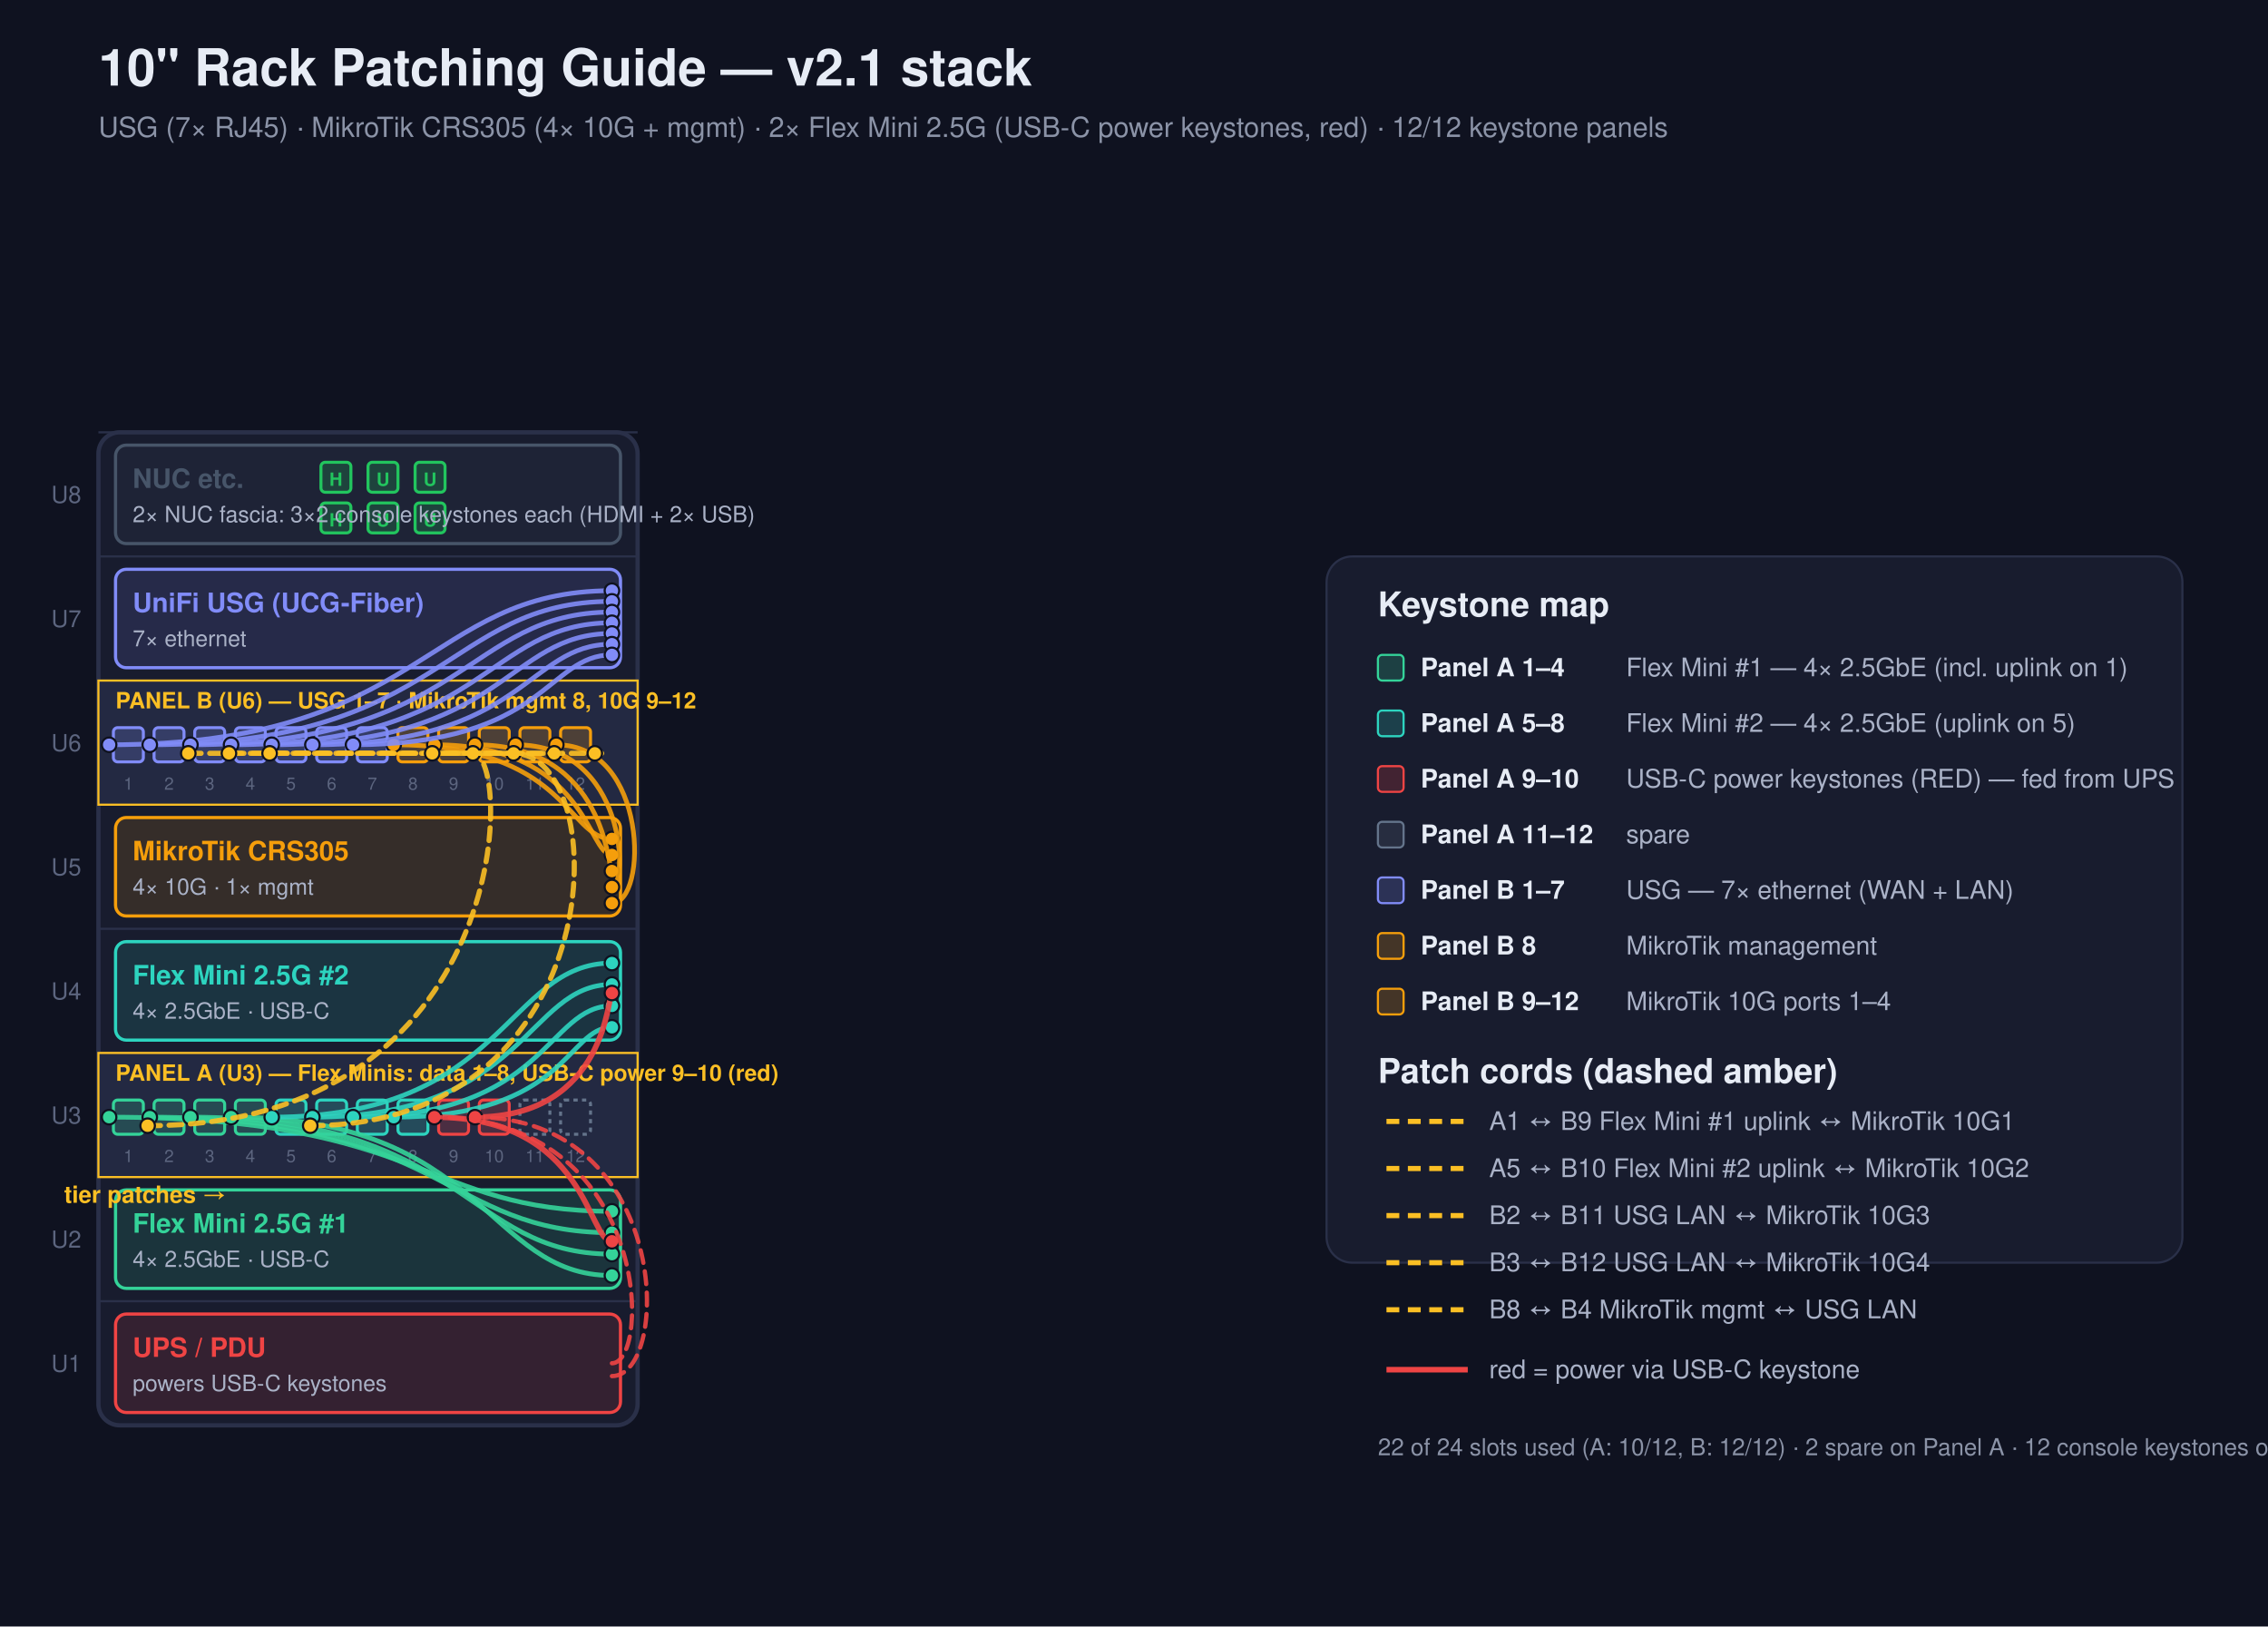
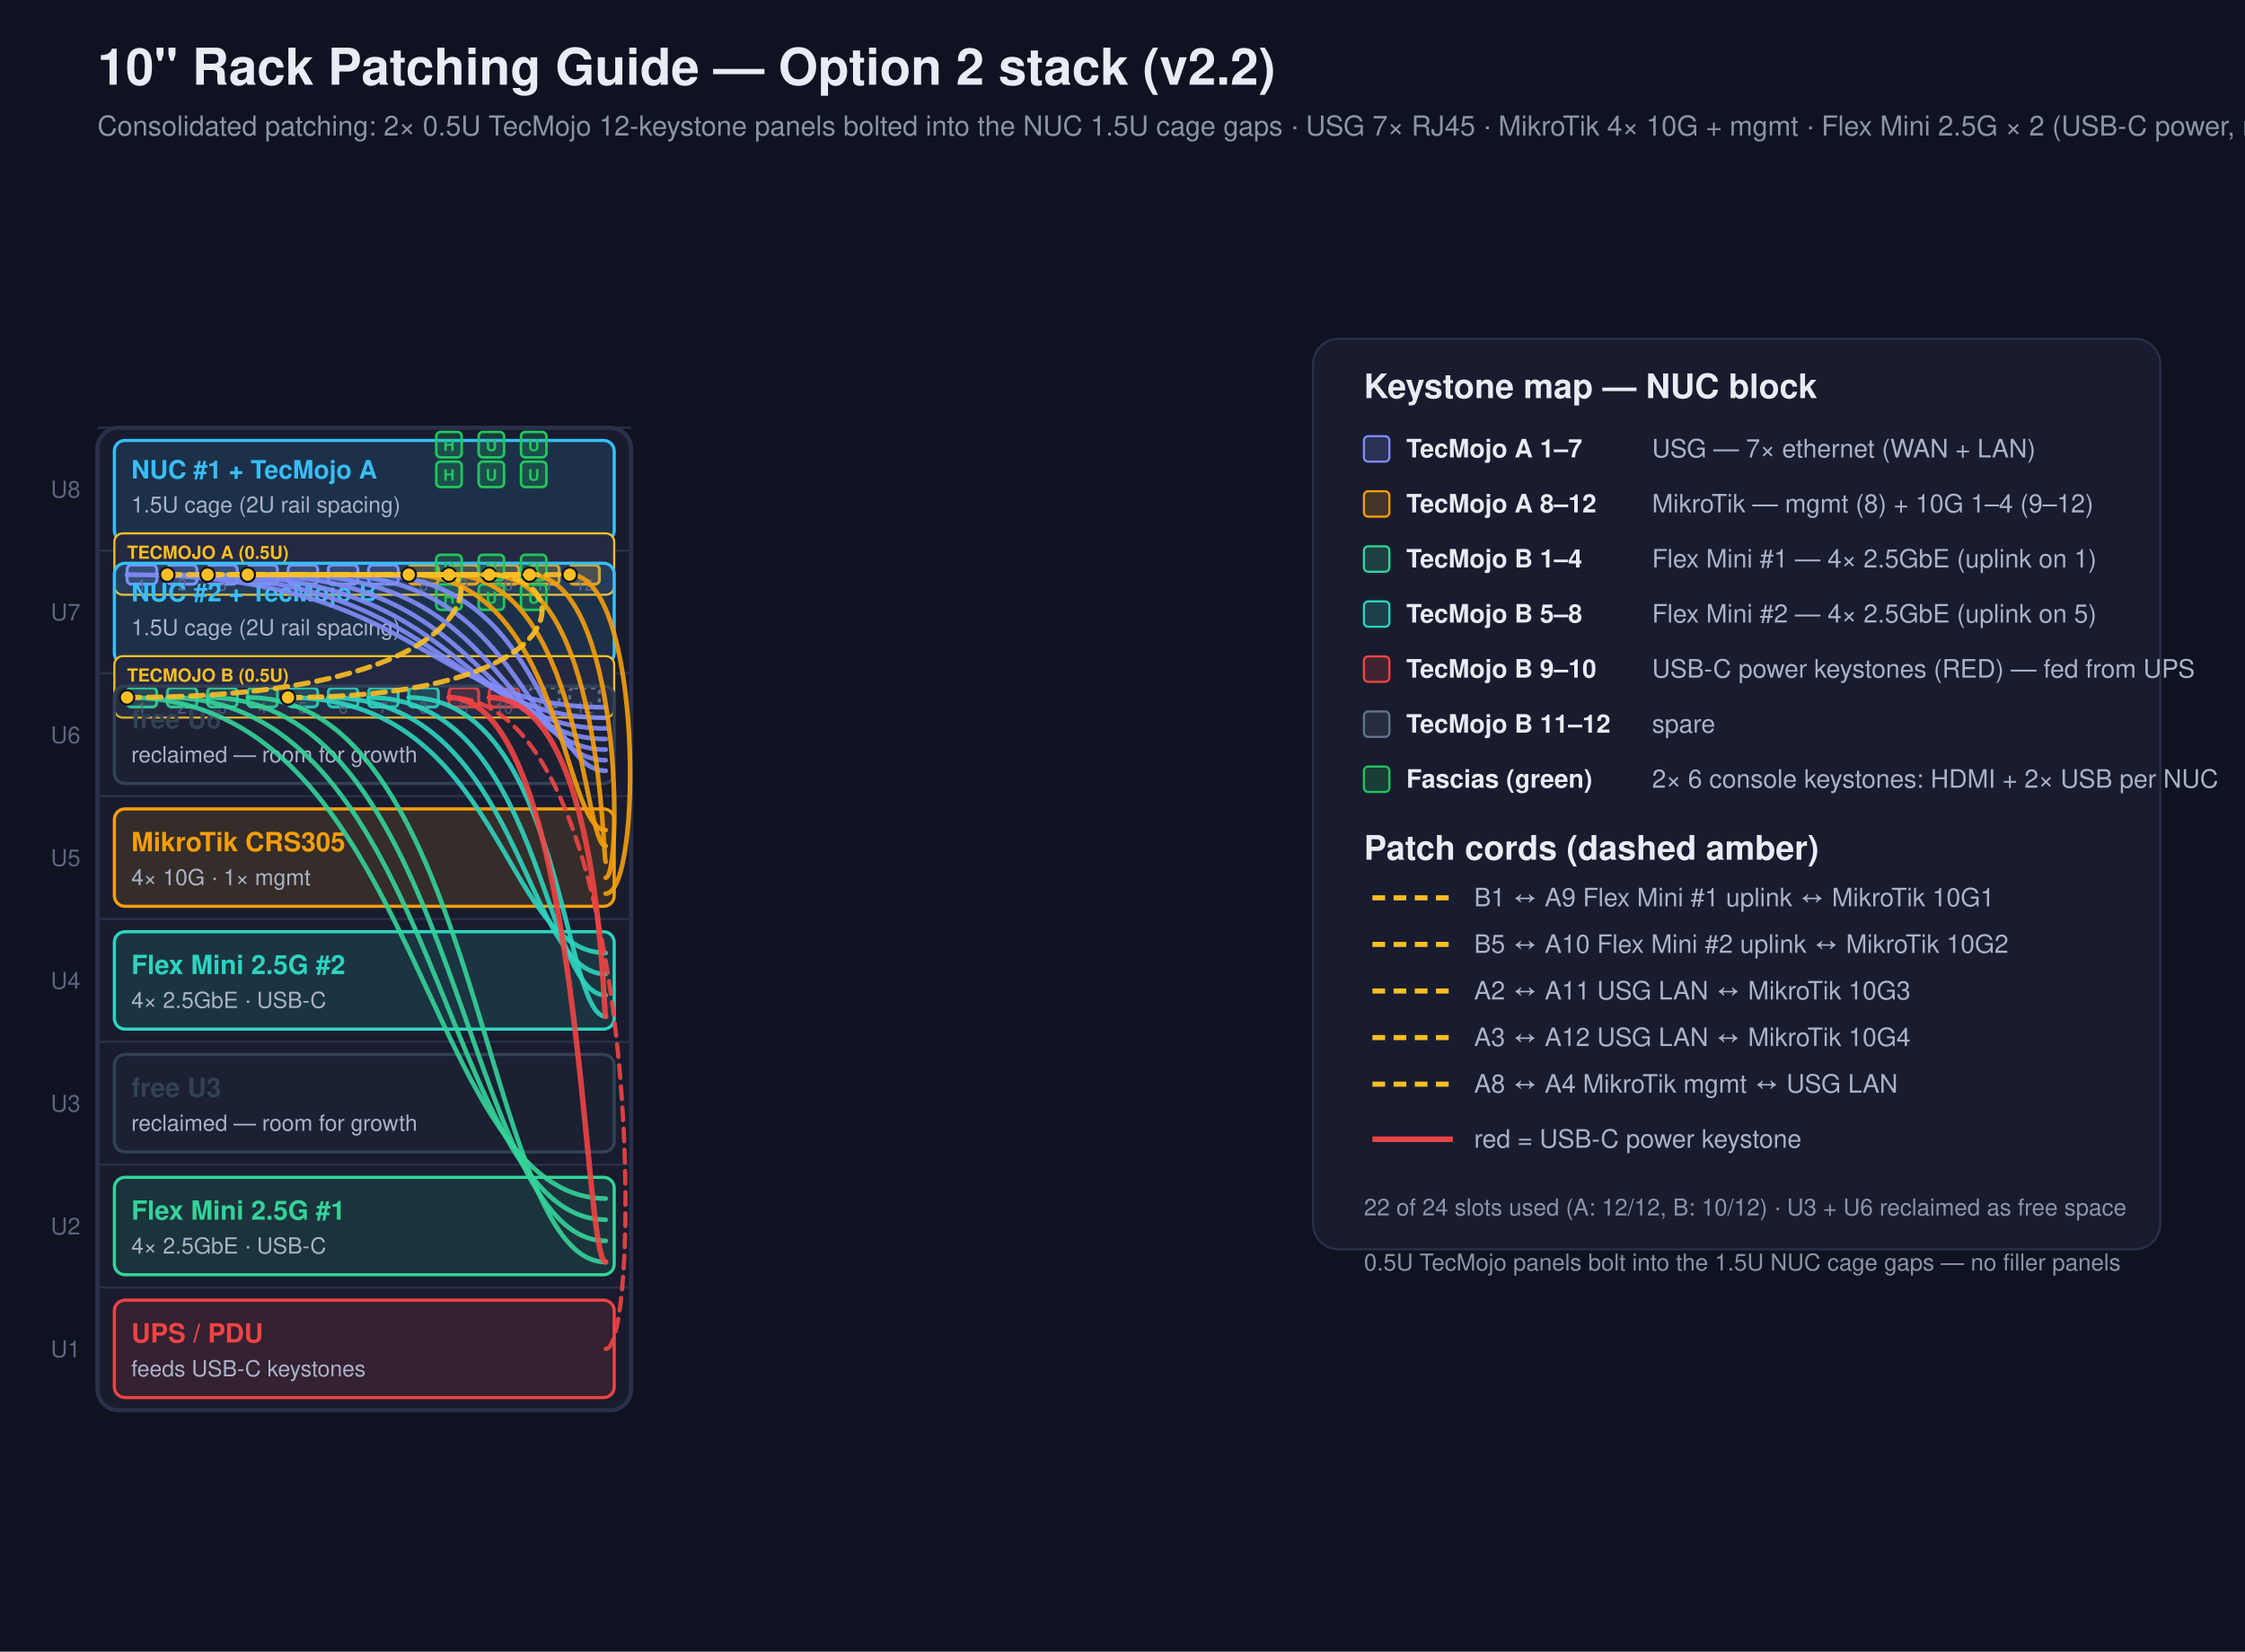
- <svg xmlns="http://www.w3.org/2000/svg" width="1060" height="760" viewBox="0 0 1060 760" font-family="Segoe UI, Helvetica, Arial, sans-serif">
-   <defs>
-     <marker id="dot" markerWidth="6" markerHeight="6" refX="3" refY="3">
-       <circle cx="3" cy="3" r="2.4" fill="context-stroke" />
-     </marker>
-   </defs>
-   <rect width="1060" height="760" fill="#0f1220" />
-   <text x="46" y="40" fill="#e7ecf5" font-size="24" font-weight="700">10" Rack Patching Guide — v2.1 stack</text>
-   <text x="46" y="64" fill="#8b93a7" font-size="13">USG (7× RJ45) · MikroTik CRS305 (4× 10G + mgmt) · 2× Flex Mini 2.5G (USB-C power keystones, red) · 12/12 keystone panels</text>
+ <svg xmlns="http://www.w3.org/2000/svg" width="1060" height="780" viewBox="0 0 1060 780" font-family="Segoe UI, Helvetica, Arial, sans-serif">
+   <rect width="1060" height="780" fill="#0f1220" />
+   <text x="46" y="40" fill="#e7ecf5" font-size="24" font-weight="700">10" Rack Patching Guide — Option 2 stack (v2.2)</text>
+   <text x="46" y="64" fill="#8b93a7" font-size="13">Consolidated patching: 2× 0.5U TecMojo 12-keystone panels bolted into the NUC 1.5U cage gaps · USG 7× RJ45 · MikroTik 4× 10G + mgmt · Flex Mini 2.5G × 2 (USB-C power, red) · green = console</text>
  <rect x="46" y="202" width="252" height="464" rx="10" fill="#181c2e" stroke="#2a3049" stroke-width="2" />
  <line x1="46" y1="608" x2="298" y2="608" stroke="#2a3049" />
  <text x="38" y="641.0" fill="#5c657f" font-size="11" text-anchor="end">U1</text>
  <line x1="46" y1="550" x2="298" y2="550" stroke="#2a3049" />
  <text x="38" y="583.0" fill="#5c657f" font-size="11" text-anchor="end">U2</text>
  <line x1="46" y1="492" x2="298" y2="492" stroke="#2a3049" />
  <text x="38" y="525.0" fill="#5c657f" font-size="11" text-anchor="end">U3</text>
  <line x1="46" y1="434" x2="298" y2="434" stroke="#2a3049" />
  <text x="38" y="467.0" fill="#5c657f" font-size="11" text-anchor="end">U4</text>
  <line x1="46" y1="376" x2="298" y2="376" stroke="#2a3049" />
  <text x="38" y="409.0" fill="#5c657f" font-size="11" text-anchor="end">U5</text>
  <line x1="46" y1="318" x2="298" y2="318" stroke="#2a3049" />
  <text x="38" y="351.0" fill="#5c657f" font-size="11" text-anchor="end">U6</text>
  <line x1="46" y1="260" x2="298" y2="260" stroke="#2a3049" />
  <text x="38" y="293.0" fill="#5c657f" font-size="11" text-anchor="end">U7</text>
  <line x1="46" y1="202" x2="298" y2="202" stroke="#2a3049" />
  <text x="38" y="235.0" fill="#5c657f" font-size="11" text-anchor="end">U8</text>
-   <rect x="54" y="614" width="236" height="46" rx="5" fill="#ef444422" stroke="#ef4444" stroke-width="1.5" />
-   <text x="62" y="634" fill="#ef4444" font-size="12.5" font-weight="700">UPS / PDU</text>
-   <text x="62" y="650" fill="#aab2c7" font-size="10.5">powers USB-C keystones</text>
-   <rect x="54" y="556" width="236" height="46" rx="5" fill="#34d39922" stroke="#34d399" stroke-width="1.5" />
+   <rect x="54" y="208" width="236" height="47.56" rx="5" fill="#38bdf822" stroke="#38bdf8" stroke-width="1.5" />
+   <text x="62" y="226" fill="#38bdf8" font-size="12" font-weight="700">NUC #1 + TecMojo A</text>
+   <text x="62" y="242" fill="#aab2c7" font-size="10.5">1.5U cage (2U rail spacing)</text>
+   <rect x="54" y="251.88" width="236" height="29.0" rx="4" fill="#232942" stroke="#fbbf24" stroke-width="1" />
+   <text x="60" y="263.88" fill="#fbbf24" font-size="8.5" font-weight="700">TECMOJO A (0.5U)</text>
+   <rect x="60" y="266.88" width="14" height="9.0" rx="2" fill="#818cf833" stroke="#818cf8" stroke-width="1.4" />
+   <text x="67" y="278.88" fill="#5c657f" font-size="7.5" text-anchor="middle">1</text>
+   <rect x="79" y="266.88" width="14" height="9.0" rx="2" fill="#818cf833" stroke="#818cf8" stroke-width="1.4" />
+   <text x="86" y="278.88" fill="#5c657f" font-size="7.5" text-anchor="middle">2</text>
+   <rect x="98" y="266.88" width="14" height="9.0" rx="2" fill="#818cf833" stroke="#818cf8" stroke-width="1.4" />
+   <text x="105" y="278.88" fill="#5c657f" font-size="7.5" text-anchor="middle">3</text>
+   <rect x="117" y="266.88" width="14" height="9.0" rx="2" fill="#818cf833" stroke="#818cf8" stroke-width="1.4" />
+   <text x="124" y="278.88" fill="#5c657f" font-size="7.5" text-anchor="middle">4</text>
+   <rect x="136" y="266.88" width="14" height="9.0" rx="2" fill="#818cf833" stroke="#818cf8" stroke-width="1.4" />
+   <text x="143" y="278.88" fill="#5c657f" font-size="7.5" text-anchor="middle">5</text>
+   <rect x="155" y="266.88" width="14" height="9.0" rx="2" fill="#818cf833" stroke="#818cf8" stroke-width="1.4" />
+   <text x="162" y="278.88" fill="#5c657f" font-size="7.5" text-anchor="middle">6</text>
+   <rect x="174" y="266.88" width="14" height="9.0" rx="2" fill="#818cf833" stroke="#818cf8" stroke-width="1.4" />
+   <text x="181" y="278.88" fill="#5c657f" font-size="7.5" text-anchor="middle">7</text>
+   <rect x="193" y="266.88" width="14" height="9.0" rx="2" fill="#f59e0b33" stroke="#f59e0b" stroke-width="1.4" />
+   <text x="200" y="278.88" fill="#5c657f" font-size="7.5" text-anchor="middle">8</text>
+   <rect x="212" y="266.88" width="14" height="9.0" rx="2" fill="#f59e0b33" stroke="#f59e0b" stroke-width="1.4" />
+   <text x="219" y="278.88" fill="#5c657f" font-size="7.5" text-anchor="middle">9</text>
+   <rect x="231" y="266.88" width="14" height="9.0" rx="2" fill="#f59e0b33" stroke="#f59e0b" stroke-width="1.4" />
+   <text x="238" y="278.88" fill="#5c657f" font-size="7.5" text-anchor="middle">10</text>
+   <rect x="250" y="266.88" width="14" height="9.0" rx="2" fill="#f59e0b33" stroke="#f59e0b" stroke-width="1.4" />
+   <text x="257" y="278.88" fill="#5c657f" font-size="7.5" text-anchor="middle">11</text>
+   <rect x="269" y="266.88" width="14" height="9.0" rx="2" fill="#f59e0b33" stroke="#f59e0b" stroke-width="1.4" />
+   <text x="276" y="278.88" fill="#5c657f" font-size="7.5" text-anchor="middle">12</text>
+   <rect x="54" y="266" width="236" height="47.56" rx="5" fill="#38bdf822" stroke="#38bdf8" stroke-width="1.5" />
+   <text x="62" y="284" fill="#38bdf8" font-size="12" font-weight="700">NUC #2 + TecMojo B</text>
+   <text x="62" y="300" fill="#aab2c7" font-size="10.5">1.5U cage (2U rail spacing)</text>
+   <rect x="54" y="309.88" width="236" height="29.0" rx="4" fill="#232942" stroke="#fbbf24" stroke-width="1" />
+   <text x="60" y="321.88" fill="#fbbf24" font-size="8.5" font-weight="700">TECMOJO B (0.5U)</text>
+   <rect x="60" y="324.88" width="14" height="9.0" rx="2" fill="#34d39933" stroke="#34d399" stroke-width="1.4" />
+   <text x="67" y="336.88" fill="#5c657f" font-size="7.5" text-anchor="middle">1</text>
+   <rect x="79" y="324.88" width="14" height="9.0" rx="2" fill="#34d39933" stroke="#34d399" stroke-width="1.4" />
+   <text x="86" y="336.88" fill="#5c657f" font-size="7.5" text-anchor="middle">2</text>
+   <rect x="98" y="324.88" width="14" height="9.0" rx="2" fill="#34d39933" stroke="#34d399" stroke-width="1.4" />
+   <text x="105" y="336.88" fill="#5c657f" font-size="7.5" text-anchor="middle">3</text>
+   <rect x="117" y="324.88" width="14" height="9.0" rx="2" fill="#34d39933" stroke="#34d399" stroke-width="1.4" />
+   <text x="124" y="336.88" fill="#5c657f" font-size="7.5" text-anchor="middle">4</text>
+   <rect x="136" y="324.88" width="14" height="9.0" rx="2" fill="#2dd4bf33" stroke="#2dd4bf" stroke-width="1.4" />
+   <text x="143" y="336.88" fill="#5c657f" font-size="7.5" text-anchor="middle">5</text>
+   <rect x="155" y="324.88" width="14" height="9.0" rx="2" fill="#2dd4bf33" stroke="#2dd4bf" stroke-width="1.4" />
+   <text x="162" y="336.88" fill="#5c657f" font-size="7.5" text-anchor="middle">6</text>
+   <rect x="174" y="324.88" width="14" height="9.0" rx="2" fill="#2dd4bf33" stroke="#2dd4bf" stroke-width="1.4" />
+   <text x="181" y="336.88" fill="#5c657f" font-size="7.5" text-anchor="middle">7</text>
+   <rect x="193" y="324.88" width="14" height="9.0" rx="2" fill="#2dd4bf33" stroke="#2dd4bf" stroke-width="1.4" />
+   <text x="200" y="336.88" fill="#5c657f" font-size="7.5" text-anchor="middle">8</text>
+   <rect x="212" y="324.88" width="14" height="9.0" rx="2" fill="#ef444433" stroke="#ef4444" stroke-width="1.4" />
+   <text x="219" y="336.88" fill="#5c657f" font-size="7.5" text-anchor="middle">9</text>
+   <rect x="231" y="324.88" width="14" height="9.0" rx="2" fill="#ef444433" stroke="#ef4444" stroke-width="1.4" />
+   <text x="238" y="336.88" fill="#5c657f" font-size="7.5" text-anchor="middle">10</text>
+   <rect x="250" y="324.88" width="14" height="9.0" rx="2" fill="transparent" stroke="#64748b" stroke-width="1.4" stroke-dasharray="2,2" />
+   <text x="257" y="336.88" fill="#5c657f" font-size="7.5" text-anchor="middle">11</text>
+   <rect x="269" y="324.88" width="14" height="9.0" rx="2" fill="transparent" stroke="#64748b" stroke-width="1.4" stroke-dasharray="2,2" />
+   <text x="276" y="336.88" fill="#5c657f" font-size="7.5" text-anchor="middle">12</text>
+   <rect x="206" y="262" width="12" height="12" rx="2" fill="#22c55e33" stroke="#22c55e" stroke-width="1.2" />
+   <text x="212" y="271" fill="#22c55e" font-size="7.5" font-weight="700" text-anchor="middle">H</text>
+   <rect x="226" y="262" width="12" height="12" rx="2" fill="#22c55e33" stroke="#22c55e" stroke-width="1.2" />
+   <text x="232" y="271" fill="#22c55e" font-size="7.5" font-weight="700" text-anchor="middle">U</text>
+   <rect x="246" y="262" width="12" height="12" rx="2" fill="#22c55e33" stroke="#22c55e" stroke-width="1.2" />
+   <text x="252" y="271" fill="#22c55e" font-size="7.5" font-weight="700" text-anchor="middle">U</text>
+   <rect x="206" y="276" width="12" height="12" rx="2" fill="#22c55e33" stroke="#22c55e" stroke-width="1.2" />
+   <text x="212" y="285" fill="#22c55e" font-size="7.5" font-weight="700" text-anchor="middle">H</text>
+   <rect x="226" y="276" width="12" height="12" rx="2" fill="#22c55e33" stroke="#22c55e" stroke-width="1.2" />
+   <text x="232" y="285" fill="#22c55e" font-size="7.5" font-weight="700" text-anchor="middle">U</text>
+   <rect x="246" y="276" width="12" height="12" rx="2" fill="#22c55e33" stroke="#22c55e" stroke-width="1.2" />
+   <text x="252" y="285" fill="#22c55e" font-size="7.5" font-weight="700" text-anchor="middle">U</text>
+   <rect x="206" y="204" width="12" height="12" rx="2" fill="#22c55e33" stroke="#22c55e" stroke-width="1.2" />
+   <text x="212" y="213" fill="#22c55e" font-size="7.5" font-weight="700" text-anchor="middle">H</text>
+   <rect x="226" y="204" width="12" height="12" rx="2" fill="#22c55e33" stroke="#22c55e" stroke-width="1.2" />
+   <text x="232" y="213" fill="#22c55e" font-size="7.5" font-weight="700" text-anchor="middle">U</text>
+   <rect x="246" y="204" width="12" height="12" rx="2" fill="#22c55e33" stroke="#22c55e" stroke-width="1.2" />
+   <text x="252" y="213" fill="#22c55e" font-size="7.5" font-weight="700" text-anchor="middle">U</text>
+   <rect x="206" y="218" width="12" height="12" rx="2" fill="#22c55e33" stroke="#22c55e" stroke-width="1.2" />
+   <text x="212" y="227" fill="#22c55e" font-size="7.5" font-weight="700" text-anchor="middle">H</text>
+   <rect x="226" y="218" width="12" height="12" rx="2" fill="#22c55e33" stroke="#22c55e" stroke-width="1.2" />
+   <text x="232" y="227" fill="#22c55e" font-size="7.5" font-weight="700" text-anchor="middle">U</text>
+   <rect x="246" y="218" width="12" height="12" rx="2" fill="#22c55e33" stroke="#22c55e" stroke-width="1.2" />
+   <text x="252" y="227" fill="#22c55e" font-size="7.5" font-weight="700" text-anchor="middle">U</text>
+   <rect x="54" y="382" width="236" height="46.0" rx="5" fill="#f59e0b22" stroke="#f59e0b" stroke-width="1.5" />
+   <text x="62" y="402" fill="#f59e0b" font-size="12.5" font-weight="700">MikroTik CRS305</text>
+   <text x="62" y="418" fill="#aab2c7" font-size="10.5">4× 10G · 1× mgmt</text>
+   <rect x="54" y="440" width="236" height="46.0" rx="5" fill="#2dd4bf22" stroke="#2dd4bf" stroke-width="1.5" />
+   <text x="62" y="460" fill="#2dd4bf" font-size="12.5" font-weight="700">Flex Mini 2.5G #2</text>
+   <text x="62" y="476" fill="#aab2c7" font-size="10.5">4× 2.5GbE · USB-C</text>
+   <rect x="54" y="556" width="236" height="46.0" rx="5" fill="#34d39922" stroke="#34d399" stroke-width="1.5" />
  <text x="62" y="576" fill="#34d399" font-size="12.5" font-weight="700">Flex Mini 2.5G #1</text>
  <text x="62" y="592" fill="#aab2c7" font-size="10.5">4× 2.5GbE · USB-C</text>
-   <rect x="54" y="440" width="236" height="46" rx="5" fill="#2dd4bf22" stroke="#2dd4bf" stroke-width="1.5" />
-   <text x="62" y="460" fill="#2dd4bf" font-size="12.5" font-weight="700">Flex Mini 2.5G #2</text>
-   <text x="62" y="476" fill="#aab2c7" font-size="10.5">4× 2.5GbE · USB-C</text>
-   <rect x="54" y="382" width="236" height="46" rx="5" fill="#f59e0b22" stroke="#f59e0b" stroke-width="1.5" />
-   <text x="62" y="402" fill="#f59e0b" font-size="12.5" font-weight="700">MikroTik CRS305</text>
-   <text x="62" y="418" fill="#aab2c7" font-size="10.5">4× 10G · 1× mgmt</text>
-   <rect x="54" y="266" width="236" height="46" rx="5" fill="#818cf822" stroke="#818cf8" stroke-width="1.5" />
-   <text x="62" y="286" fill="#818cf8" font-size="12.5" font-weight="700">UniFi USG (UCG-Fiber)</text>
-   <text x="62" y="302" fill="#aab2c7" font-size="10.5">7× ethernet</text>
-   <rect x="54" y="208" width="236" height="46" rx="5" fill="#47556922" stroke="#475569" stroke-width="1.5" />
-   <rect x="150" y="216" width="14" height="14" rx="2" fill="#22c55e33" stroke="#22c55e" stroke-width="1.4" />
-   <text x="157" y="227" fill="#22c55e" font-size="8.5" font-weight="700" text-anchor="middle">H</text>
-   <rect x="172" y="216" width="14" height="14" rx="2" fill="#22c55e33" stroke="#22c55e" stroke-width="1.4" />
-   <text x="179" y="227" fill="#22c55e" font-size="8.5" font-weight="700" text-anchor="middle">U</text>
-   <rect x="194" y="216" width="14" height="14" rx="2" fill="#22c55e33" stroke="#22c55e" stroke-width="1.4" />
-   <text x="201" y="227" fill="#22c55e" font-size="8.5" font-weight="700" text-anchor="middle">U</text>
-   <rect x="150" y="235" width="14" height="14" rx="2" fill="#22c55e33" stroke="#22c55e" stroke-width="1.4" />
-   <text x="157" y="246" fill="#22c55e" font-size="8.5" font-weight="700" text-anchor="middle">H</text>
-   <rect x="172" y="235" width="14" height="14" rx="2" fill="#22c55e33" stroke="#22c55e" stroke-width="1.4" />
-   <text x="179" y="246" fill="#22c55e" font-size="8.5" font-weight="700" text-anchor="middle">U</text>
-   <rect x="194" y="235" width="14" height="14" rx="2" fill="#22c55e33" stroke="#22c55e" stroke-width="1.4" />
-   <text x="201" y="246" fill="#22c55e" font-size="8.5" font-weight="700" text-anchor="middle">U</text>
-   <text x="62" y="228" fill="#475569" font-size="12.5" font-weight="700">NUC etc.</text>
-   <text x="62" y="244" fill="#aab2c7" font-size="10.5">2× NUC fascia: 3×2 console keystones each (HDMI + 2× USB)</text>
-   <rect x="46" y="492" width="252" height="58" fill="#232942" stroke="#fbbf24" stroke-width="1" />
-   <text x="54" y="505" fill="#fbbf24" font-size="10.5" font-weight="700">PANEL A (U3) — Flex Minis: data 1–8, USB-C power 9–10 (red)</text>
-   <rect x="53" y="514" width="14" height="16" rx="2" fill="#34d39933" stroke="#34d399" stroke-width="1.4" />
-   <text x="60" y="543" fill="#5c657f" font-size="8" text-anchor="middle">1</text>
-   <rect x="72" y="514" width="14" height="16" rx="2" fill="#34d39933" stroke="#34d399" stroke-width="1.4" />
-   <text x="79" y="543" fill="#5c657f" font-size="8" text-anchor="middle">2</text>
-   <rect x="91" y="514" width="14" height="16" rx="2" fill="#34d39933" stroke="#34d399" stroke-width="1.4" />
-   <text x="98" y="543" fill="#5c657f" font-size="8" text-anchor="middle">3</text>
-   <rect x="110" y="514" width="14" height="16" rx="2" fill="#34d39933" stroke="#34d399" stroke-width="1.4" />
-   <text x="117" y="543" fill="#5c657f" font-size="8" text-anchor="middle">4</text>
-   <rect x="129" y="514" width="14" height="16" rx="2" fill="#2dd4bf33" stroke="#2dd4bf" stroke-width="1.4" />
-   <text x="136" y="543" fill="#5c657f" font-size="8" text-anchor="middle">5</text>
-   <rect x="148" y="514" width="14" height="16" rx="2" fill="#2dd4bf33" stroke="#2dd4bf" stroke-width="1.4" />
-   <text x="155" y="543" fill="#5c657f" font-size="8" text-anchor="middle">6</text>
-   <rect x="167" y="514" width="14" height="16" rx="2" fill="#2dd4bf33" stroke="#2dd4bf" stroke-width="1.4" />
-   <text x="174" y="543" fill="#5c657f" font-size="8" text-anchor="middle">7</text>
-   <rect x="186" y="514" width="14" height="16" rx="2" fill="#2dd4bf33" stroke="#2dd4bf" stroke-width="1.4" />
-   <text x="193" y="543" fill="#5c657f" font-size="8" text-anchor="middle">8</text>
-   <rect x="205" y="514" width="14" height="16" rx="2" fill="#ef444433" stroke="#ef4444" stroke-width="1.4" />
-   <text x="212" y="543" fill="#5c657f" font-size="8" text-anchor="middle">9</text>
-   <rect x="224" y="514" width="14" height="16" rx="2" fill="#ef444433" stroke="#ef4444" stroke-width="1.4" />
-   <text x="231" y="543" fill="#5c657f" font-size="8" text-anchor="middle">10</text>
-   <rect x="243" y="514" width="14" height="16" rx="2" fill="transparent" stroke="#64748b" stroke-width="1.4" stroke-dasharray="2,2" />
-   <text x="250" y="543" fill="#5c657f" font-size="8" text-anchor="middle">11</text>
-   <rect x="262" y="514" width="14" height="16" rx="2" fill="transparent" stroke="#64748b" stroke-width="1.4" stroke-dasharray="2,2" />
-   <text x="269" y="543" fill="#5c657f" font-size="8" text-anchor="middle">12</text>
-   <rect x="46" y="318" width="252" height="58" fill="#232942" stroke="#fbbf24" stroke-width="1" />
-   <text x="54" y="331" fill="#fbbf24" font-size="10.5" font-weight="700">PANEL B (U6) — USG 1–7 · MikroTik mgmt 8, 10G 9–12</text>
-   <rect x="53" y="340" width="14" height="16" rx="2" fill="#818cf833" stroke="#818cf8" stroke-width="1.4" />
-   <text x="60" y="369" fill="#5c657f" font-size="8" text-anchor="middle">1</text>
-   <rect x="72" y="340" width="14" height="16" rx="2" fill="#818cf833" stroke="#818cf8" stroke-width="1.4" />
-   <text x="79" y="369" fill="#5c657f" font-size="8" text-anchor="middle">2</text>
-   <rect x="91" y="340" width="14" height="16" rx="2" fill="#818cf833" stroke="#818cf8" stroke-width="1.4" />
-   <text x="98" y="369" fill="#5c657f" font-size="8" text-anchor="middle">3</text>
-   <rect x="110" y="340" width="14" height="16" rx="2" fill="#818cf833" stroke="#818cf8" stroke-width="1.4" />
-   <text x="117" y="369" fill="#5c657f" font-size="8" text-anchor="middle">4</text>
-   <rect x="129" y="340" width="14" height="16" rx="2" fill="#818cf833" stroke="#818cf8" stroke-width="1.4" />
-   <text x="136" y="369" fill="#5c657f" font-size="8" text-anchor="middle">5</text>
-   <rect x="148" y="340" width="14" height="16" rx="2" fill="#818cf833" stroke="#818cf8" stroke-width="1.4" />
-   <text x="155" y="369" fill="#5c657f" font-size="8" text-anchor="middle">6</text>
-   <rect x="167" y="340" width="14" height="16" rx="2" fill="#818cf833" stroke="#818cf8" stroke-width="1.4" />
-   <text x="174" y="369" fill="#5c657f" font-size="8" text-anchor="middle">7</text>
-   <rect x="186" y="340" width="14" height="16" rx="2" fill="#f59e0b33" stroke="#f59e0b" stroke-width="1.4" />
-   <text x="193" y="369" fill="#5c657f" font-size="8" text-anchor="middle">8</text>
-   <rect x="205" y="340" width="14" height="16" rx="2" fill="#f59e0b33" stroke="#f59e0b" stroke-width="1.4" />
-   <text x="212" y="369" fill="#5c657f" font-size="8" text-anchor="middle">9</text>
-   <rect x="224" y="340" width="14" height="16" rx="2" fill="#f59e0b33" stroke="#f59e0b" stroke-width="1.4" />
-   <text x="231" y="369" fill="#5c657f" font-size="8" text-anchor="middle">10</text>
-   <rect x="243" y="340" width="14" height="16" rx="2" fill="#f59e0b33" stroke="#f59e0b" stroke-width="1.4" />
-   <text x="250" y="369" fill="#5c657f" font-size="8" text-anchor="middle">11</text>
-   <rect x="262" y="340" width="14" height="16" rx="2" fill="#f59e0b33" stroke="#f59e0b" stroke-width="1.4" />
-   <text x="269" y="369" fill="#5c657f" font-size="8" text-anchor="middle">12</text>
-   <path d="M 286 566.0 C 198.5 566.0, 198.5 522, 51 522" fill="none" stroke="#34d399" stroke-width="2.2" stroke-linecap="round" opacity="0.9" />
-   <circle cx="286" cy="566.0" r="3.4" fill="#34d399" stroke="#0f1220" stroke-width="1" />
-   <circle cx="51" cy="522" r="3.4" fill="#34d399" stroke="#0f1220" stroke-width="1" />
-   <path d="M 286 576.0 C 208.0 576.0, 208.0 522, 70 522" fill="none" stroke="#34d399" stroke-width="2.2" stroke-linecap="round" opacity="0.9" />
-   <circle cx="286" cy="576.0" r="3.4" fill="#34d399" stroke="#0f1220" stroke-width="1" />
-   <circle cx="70" cy="522" r="3.4" fill="#34d399" stroke="#0f1220" stroke-width="1" />
-   <path d="M 286 586.0 C 217.5 586.0, 217.5 522, 89 522" fill="none" stroke="#34d399" stroke-width="2.2" stroke-linecap="round" opacity="0.9" />
-   <circle cx="286" cy="586.0" r="3.4" fill="#34d399" stroke="#0f1220" stroke-width="1" />
-   <circle cx="89" cy="522" r="3.4" fill="#34d399" stroke="#0f1220" stroke-width="1" />
-   <path d="M 286 596.0 C 227.0 596.0, 227.0 522, 108 522" fill="none" stroke="#34d399" stroke-width="2.2" stroke-linecap="round" opacity="0.9" />
-   <circle cx="286" cy="596.0" r="3.4" fill="#34d399" stroke="#0f1220" stroke-width="1" />
-   <circle cx="108" cy="522" r="3.4" fill="#34d399" stroke="#0f1220" stroke-width="1" />
-   <path d="M 286 450.0 C 236.5 450.0, 236.5 522, 127 522" fill="none" stroke="#2dd4bf" stroke-width="2.2" stroke-linecap="round" opacity="0.9" />
-   <circle cx="286" cy="450.0" r="3.4" fill="#2dd4bf" stroke="#0f1220" stroke-width="1" />
-   <circle cx="127" cy="522" r="3.4" fill="#2dd4bf" stroke="#0f1220" stroke-width="1" />
-   <path d="M 286 460.0 C 246.0 460.0, 246.0 522, 146 522" fill="none" stroke="#2dd4bf" stroke-width="2.2" stroke-linecap="round" opacity="0.9" />
-   <circle cx="286" cy="460.0" r="3.4" fill="#2dd4bf" stroke="#0f1220" stroke-width="1" />
-   <circle cx="146" cy="522" r="3.4" fill="#2dd4bf" stroke="#0f1220" stroke-width="1" />
-   <path d="M 286 470.0 C 255.5 470.0, 255.5 522, 165 522" fill="none" stroke="#2dd4bf" stroke-width="2.2" stroke-linecap="round" opacity="0.9" />
-   <circle cx="286" cy="470.0" r="3.4" fill="#2dd4bf" stroke="#0f1220" stroke-width="1" />
-   <circle cx="165" cy="522" r="3.4" fill="#2dd4bf" stroke="#0f1220" stroke-width="1" />
-   <path d="M 286 480.0 C 265.0 480.0, 265.0 522, 184 522" fill="none" stroke="#2dd4bf" stroke-width="2.2" stroke-linecap="round" opacity="0.9" />
-   <circle cx="286" cy="480.0" r="3.4" fill="#2dd4bf" stroke="#0f1220" stroke-width="1" />
-   <circle cx="184" cy="522" r="3.4" fill="#2dd4bf" stroke="#0f1220" stroke-width="1" />
-   <path d="M 286 392.0 C 265.0 392.0, 265.0 348, 184 348" fill="none" stroke="#f59e0b" stroke-width="2.2" stroke-linecap="round" opacity="0.9" />
-   <circle cx="286" cy="392.0" r="3.4" fill="#f59e0b" stroke="#0f1220" stroke-width="1" />
-   <circle cx="184" cy="348" r="3.4" fill="#f59e0b" stroke="#0f1220" stroke-width="1" />
-   <path d="M 286 399.5 C 274.5 399.5, 274.5 348, 203 348" fill="none" stroke="#f59e0b" stroke-width="2.2" stroke-linecap="round" opacity="0.9" />
-   <circle cx="286" cy="399.5" r="3.4" fill="#f59e0b" stroke="#0f1220" stroke-width="1" />
-   <circle cx="203" cy="348" r="3.4" fill="#f59e0b" stroke="#0f1220" stroke-width="1" />
-   <path d="M 286 407.0 C 284.0 407.0, 284.0 348, 222 348" fill="none" stroke="#f59e0b" stroke-width="2.2" stroke-linecap="round" opacity="0.9" />
-   <circle cx="286" cy="407.0" r="3.4" fill="#f59e0b" stroke="#0f1220" stroke-width="1" />
-   <circle cx="222" cy="348" r="3.4" fill="#f59e0b" stroke="#0f1220" stroke-width="1" />
-   <path d="M 286 414.5 C 293.5 414.5, 293.5 348, 241 348" fill="none" stroke="#f59e0b" stroke-width="2.2" stroke-linecap="round" opacity="0.9" />
-   <circle cx="286" cy="414.5" r="3.4" fill="#f59e0b" stroke="#0f1220" stroke-width="1" />
-   <circle cx="241" cy="348" r="3.4" fill="#f59e0b" stroke="#0f1220" stroke-width="1" />
-   <path d="M 286 422.0 C 303.0 422.0, 303.0 348, 260 348" fill="none" stroke="#f59e0b" stroke-width="2.2" stroke-linecap="round" opacity="0.9" />
-   <circle cx="286" cy="422.0" r="3.4" fill="#f59e0b" stroke="#0f1220" stroke-width="1" />
-   <circle cx="260" cy="348" r="3.4" fill="#f59e0b" stroke="#0f1220" stroke-width="1" />
-   <path d="M 286 276.0 C 198.5 276.0, 198.5 348, 51 348" fill="none" stroke="#818cf8" stroke-width="2.2" stroke-linecap="round" opacity="0.9" />
-   <circle cx="286" cy="276.0" r="3.4" fill="#818cf8" stroke="#0f1220" stroke-width="1" />
-   <circle cx="51" cy="348" r="3.4" fill="#818cf8" stroke="#0f1220" stroke-width="1" />
-   <path d="M 286 281.0 C 208.0 281.0, 208.0 348, 70 348" fill="none" stroke="#818cf8" stroke-width="2.2" stroke-linecap="round" opacity="0.9" />
-   <circle cx="286" cy="281.0" r="3.4" fill="#818cf8" stroke="#0f1220" stroke-width="1" />
-   <circle cx="70" cy="348" r="3.4" fill="#818cf8" stroke="#0f1220" stroke-width="1" />
-   <path d="M 286 286.0 C 217.5 286.0, 217.5 348, 89 348" fill="none" stroke="#818cf8" stroke-width="2.2" stroke-linecap="round" opacity="0.9" />
-   <circle cx="286" cy="286.0" r="3.4" fill="#818cf8" stroke="#0f1220" stroke-width="1" />
-   <circle cx="89" cy="348" r="3.4" fill="#818cf8" stroke="#0f1220" stroke-width="1" />
-   <path d="M 286 291.0 C 227.0 291.0, 227.0 348, 108 348" fill="none" stroke="#818cf8" stroke-width="2.2" stroke-linecap="round" opacity="0.9" />
-   <circle cx="286" cy="291.0" r="3.4" fill="#818cf8" stroke="#0f1220" stroke-width="1" />
-   <circle cx="108" cy="348" r="3.4" fill="#818cf8" stroke="#0f1220" stroke-width="1" />
-   <path d="M 286 296.0 C 236.5 296.0, 236.5 348, 127 348" fill="none" stroke="#818cf8" stroke-width="2.2" stroke-linecap="round" opacity="0.9" />
-   <circle cx="286" cy="296.0" r="3.4" fill="#818cf8" stroke="#0f1220" stroke-width="1" />
-   <circle cx="127" cy="348" r="3.4" fill="#818cf8" stroke="#0f1220" stroke-width="1" />
-   <path d="M 286 301.0 C 246.0 301.0, 246.0 348, 146 348" fill="none" stroke="#818cf8" stroke-width="2.2" stroke-linecap="round" opacity="0.9" />
-   <circle cx="286" cy="301.0" r="3.4" fill="#818cf8" stroke="#0f1220" stroke-width="1" />
-   <circle cx="146" cy="348" r="3.4" fill="#818cf8" stroke="#0f1220" stroke-width="1" />
-   <path d="M 286 306.0 C 255.5 306.0, 255.5 348, 165 348" fill="none" stroke="#818cf8" stroke-width="2.2" stroke-linecap="round" opacity="0.9" />
-   <circle cx="286" cy="306.0" r="3.4" fill="#818cf8" stroke="#0f1220" stroke-width="1" />
-   <circle cx="165" cy="348" r="3.4" fill="#818cf8" stroke="#0f1220" stroke-width="1" />
-   <path d="M 286 580.0 C 274.5 580.0, 274.5 522, 203 522" fill="none" stroke="#ef4444" stroke-width="2.6" stroke-linecap="round" opacity="0.9" />
-   <circle cx="286" cy="580.0" r="3.4" fill="#ef4444" stroke="#0f1220" stroke-width="1" />
-   <circle cx="203" cy="522" r="3.4" fill="#ef4444" stroke="#0f1220" stroke-width="1" />
-   <path d="M 286 464.0 C 284.0 464.0, 284.0 522, 222 522" fill="none" stroke="#ef4444" stroke-width="2.6" stroke-linecap="round" opacity="0.9" />
-   <circle cx="286" cy="464.0" r="3.4" fill="#ef4444" stroke="#0f1220" stroke-width="1" />
-   <circle cx="222" cy="522" r="3.4" fill="#ef4444" stroke="#0f1220" stroke-width="1" />
-   <path d="M 286 637.0 C 304.5 637.0, 304.5 522, 203 522" fill="none" stroke="#ef4444" stroke-width="2" stroke-linecap="round" opacity="0.9" stroke-dasharray="6,4" />
-   <path d="M 286 643.0 C 314.0 643.0, 314.0 522, 222 522" fill="none" stroke="#ef4444" stroke-width="2" stroke-linecap="round" opacity="0.9" stroke-dasharray="6,4" />
-   <path d="M 69 526 C 240.0 526, 240.0 352, 221 352" fill="none" stroke="#fbbf24" stroke-width="2.4" stroke-linecap="round" opacity="0.9" stroke-dasharray="6,4" />
-   <circle cx="69" cy="526" r="3.4" fill="#fbbf24" stroke="#0f1220" stroke-width="1" />
-   <circle cx="221" cy="352" r="3.4" fill="#fbbf24" stroke="#0f1220" stroke-width="1" />
-   <path d="M 145 526 C 287.5 526, 287.5 352, 240 352" fill="none" stroke="#fbbf24" stroke-width="2.4" stroke-linecap="round" opacity="0.9" stroke-dasharray="6,4" />
-   <circle cx="145" cy="526" r="3.4" fill="#fbbf24" stroke="#0f1220" stroke-width="1" />
-   <circle cx="240" cy="352" r="3.4" fill="#fbbf24" stroke="#0f1220" stroke-width="1" />
-   <path d="M 88 352 C 268.5 352, 268.5 352, 259 352" fill="none" stroke="#fbbf24" stroke-width="2.4" stroke-linecap="round" opacity="0.9" stroke-dasharray="6,4" />
-   <circle cx="88" cy="352" r="3.4" fill="#fbbf24" stroke="#0f1220" stroke-width="1" />
-   <circle cx="259" cy="352" r="3.4" fill="#fbbf24" stroke="#0f1220" stroke-width="1" />
-   <path d="M 107 352 C 287.5 352, 287.5 352, 278 352" fill="none" stroke="#fbbf24" stroke-width="2.4" stroke-linecap="round" opacity="0.9" stroke-dasharray="6,4" />
-   <circle cx="107" cy="352" r="3.4" fill="#fbbf24" stroke="#0f1220" stroke-width="1" />
-   <circle cx="278" cy="352" r="3.4" fill="#fbbf24" stroke="#0f1220" stroke-width="1" />
-   <path d="M 202 352 C 259.0 352, 259.0 352, 126 352" fill="none" stroke="#fbbf24" stroke-width="2.4" stroke-linecap="round" opacity="0.9" stroke-dasharray="6,4" />
-   <circle cx="202" cy="352" r="3.4" fill="#fbbf24" stroke="#0f1220" stroke-width="1" />
-   <circle cx="126" cy="352" r="3.4" fill="#fbbf24" stroke="#0f1220" stroke-width="1" />
-   <text x="30" y="562" fill="#fbbf24" font-size="11" font-weight="700">tier patches →</text>
-   <rect x="620" y="260" width="400" height="330" rx="12" fill="#181c2e" stroke="#2a3049" />
-   <text x="644" y="288" fill="#e7ecf5" font-size="16" font-weight="700">Keystone map</text>
-   <rect x="644" y="306" width="12" height="12" rx="2" fill="#34d39933" stroke="#34d399" />
-   <text x="664" y="316" fill="#e7ecf5" font-size="12" font-weight="700">Panel A  1–4</text>
-   <text x="760" y="316" fill="#aab2c7" font-size="12">Flex Mini #1 — 4× 2.5GbE (incl. uplink on 1)</text>
-   <rect x="644" y="332" width="12" height="12" rx="2" fill="#2dd4bf33" stroke="#2dd4bf" />
-   <text x="664" y="342" fill="#e7ecf5" font-size="12" font-weight="700">Panel A  5–8</text>
-   <text x="760" y="342" fill="#aab2c7" font-size="12">Flex Mini #2 — 4× 2.5GbE (uplink on 5)</text>
-   <rect x="644" y="358" width="12" height="12" rx="2" fill="#ef444433" stroke="#ef4444" />
-   <text x="664" y="368" fill="#e7ecf5" font-size="12" font-weight="700">Panel A  9–10</text>
-   <text x="760" y="368" fill="#aab2c7" font-size="12">USB-C power keystones (RED) — fed from UPS</text>
-   <rect x="644" y="384" width="12" height="12" rx="2" fill="#64748b33" stroke="#64748b" />
-   <text x="664" y="394" fill="#e7ecf5" font-size="12" font-weight="700">Panel A  11–12</text>
-   <text x="760" y="394" fill="#aab2c7" font-size="12">spare</text>
-   <rect x="644" y="410" width="12" height="12" rx="2" fill="#818cf833" stroke="#818cf8" />
-   <text x="664" y="420" fill="#e7ecf5" font-size="12" font-weight="700">Panel B  1–7</text>
-   <text x="760" y="420" fill="#aab2c7" font-size="12">USG — 7× ethernet (WAN + LAN)</text>
-   <rect x="644" y="436" width="12" height="12" rx="2" fill="#f59e0b33" stroke="#f59e0b" />
-   <text x="664" y="446" fill="#e7ecf5" font-size="12" font-weight="700">Panel B  8</text>
-   <text x="760" y="446" fill="#aab2c7" font-size="12">MikroTik management</text>
-   <rect x="644" y="462" width="12" height="12" rx="2" fill="#f59e0b33" stroke="#f59e0b" />
-   <text x="664" y="472" fill="#e7ecf5" font-size="12" font-weight="700">Panel B  9–12</text>
-   <text x="760" y="472" fill="#aab2c7" font-size="12">MikroTik 10G ports 1–4</text>
-   <text x="644" y="506" fill="#e7ecf5" font-size="16" font-weight="700">Patch cords (dashed amber)</text>
-   <line x1="648" y1="524" x2="686" y2="524" stroke="#fbbf24" stroke-width="2.4" stroke-dasharray="6,4" />
-   <text x="696" y="528" fill="#aab2c7" font-size="12">A1 ↔ B9   Flex Mini #1 uplink ↔ MikroTik 10G1</text>
-   <line x1="648" y1="546" x2="686" y2="546" stroke="#fbbf24" stroke-width="2.4" stroke-dasharray="6,4" />
-   <text x="696" y="550" fill="#aab2c7" font-size="12">A5 ↔ B10  Flex Mini #2 uplink ↔ MikroTik 10G2</text>
-   <line x1="648" y1="568" x2="686" y2="568" stroke="#fbbf24" stroke-width="2.4" stroke-dasharray="6,4" />
-   <text x="696" y="572" fill="#aab2c7" font-size="12">B2 ↔ B11  USG LAN ↔ MikroTik 10G3</text>
-   <line x1="648" y1="590" x2="686" y2="590" stroke="#fbbf24" stroke-width="2.4" stroke-dasharray="6,4" />
-   <text x="696" y="594" fill="#aab2c7" font-size="12">B3 ↔ B12  USG LAN ↔ MikroTik 10G4</text>
-   <line x1="648" y1="612" x2="686" y2="612" stroke="#fbbf24" stroke-width="2.4" stroke-dasharray="6,4" />
-   <text x="696" y="616" fill="#aab2c7" font-size="12">B8 ↔ B4   MikroTik mgmt ↔ USG LAN</text>
-   <line x1="648" y1="640" x2="686" y2="640" stroke="#ef4444" stroke-width="2.6" />
-   <text x="696" y="644" fill="#aab2c7" font-size="12">red = power via USB-C keystone</text>
-   <text x="644" y="680" fill="#8b93a7" font-size="11">22 of 24 slots used (A: 10/12, B: 12/12) · 2 spare on Panel A · 12 console keystones on NUC fascias (3×2 each, green: HDMI + 2× USB per NUC)</text>
+   <rect x="54" y="614" width="236" height="46.0" rx="5" fill="#ef444422" stroke="#ef4444" stroke-width="1.5" />
+   <text x="62" y="634" fill="#ef4444" font-size="12.5" font-weight="700">UPS / PDU</text>
+   <text x="62" y="650" fill="#aab2c7" font-size="10.5">feeds USB-C keystones</text>
+   <rect x="54" y="324" width="236" height="46.0" rx="5" fill="#33415522" stroke="#334155" stroke-width="1.5" />
+   <text x="62" y="344" fill="#334155" font-size="12.5" font-weight="700">free U6</text>
+   <text x="62" y="360" fill="#aab2c7" font-size="10.5">reclaimed — room for growth</text>
+   <rect x="54" y="498" width="236" height="46.0" rx="5" fill="#33415522" stroke="#334155" stroke-width="1.5" />
+   <text x="62" y="518" fill="#334155" font-size="12.5" font-weight="700">free U3</text>
+   <text x="62" y="534" fill="#aab2c7" font-size="10.5">reclaimed — room for growth</text>
+   <path d="M 286 566.0 C 199.0 566.0, 199.0 329.38, 60 329.38" fill="none" stroke="#34d399" stroke-width="2.2" stroke-linecap="round" opacity="0.9" />
+   <path d="M 286 576.0 C 208.5 576.0, 208.5 329.38, 79 329.38" fill="none" stroke="#34d399" stroke-width="2.2" stroke-linecap="round" opacity="0.9" />
+   <path d="M 286 586.0 C 218.0 586.0, 218.0 329.38, 98 329.38" fill="none" stroke="#34d399" stroke-width="2.2" stroke-linecap="round" opacity="0.9" />
+   <path d="M 286 596.0 C 227.5 596.0, 227.5 329.38, 117 329.38" fill="none" stroke="#34d399" stroke-width="2.2" stroke-linecap="round" opacity="0.9" />
+   <path d="M 286 450.0 C 237.0 450.0, 237.0 329.38, 136 329.38" fill="none" stroke="#2dd4bf" stroke-width="2.2" stroke-linecap="round" opacity="0.9" />
+   <path d="M 286 460.0 C 246.5 460.0, 246.5 329.38, 155 329.38" fill="none" stroke="#2dd4bf" stroke-width="2.2" stroke-linecap="round" opacity="0.9" />
+   <path d="M 286 470.0 C 256.0 470.0, 256.0 329.38, 174 329.38" fill="none" stroke="#2dd4bf" stroke-width="2.2" stroke-linecap="round" opacity="0.9" />
+   <path d="M 286 480.0 C 265.5 480.0, 265.5 329.38, 193 329.38" fill="none" stroke="#2dd4bf" stroke-width="2.2" stroke-linecap="round" opacity="0.9" />
+   <path d="M 286 334.0 C 199.0 334.0, 199.0 271.38, 60 271.38" fill="none" stroke="#818cf8" stroke-width="2.2" stroke-linecap="round" opacity="0.9" />
+   <path d="M 286 339.0 C 208.5 339.0, 208.5 271.38, 79 271.38" fill="none" stroke="#818cf8" stroke-width="2.2" stroke-linecap="round" opacity="0.9" />
+   <path d="M 286 344.0 C 218.0 344.0, 218.0 271.38, 98 271.38" fill="none" stroke="#818cf8" stroke-width="2.2" stroke-linecap="round" opacity="0.9" />
+   <path d="M 286 349.0 C 227.5 349.0, 227.5 271.38, 117 271.38" fill="none" stroke="#818cf8" stroke-width="2.2" stroke-linecap="round" opacity="0.9" />
+   <path d="M 286 354.0 C 237.0 354.0, 237.0 271.38, 136 271.38" fill="none" stroke="#818cf8" stroke-width="2.2" stroke-linecap="round" opacity="0.9" />
+   <path d="M 286 359.0 C 246.5 359.0, 246.5 271.38, 155 271.38" fill="none" stroke="#818cf8" stroke-width="2.2" stroke-linecap="round" opacity="0.9" />
+   <path d="M 286 364.0 C 256.0 364.0, 256.0 271.38, 174 271.38" fill="none" stroke="#818cf8" stroke-width="2.2" stroke-linecap="round" opacity="0.9" />
+   <path d="M 286 392.0 C 265.5 392.0, 265.5 271.38, 193 271.38" fill="none" stroke="#f59e0b" stroke-width="2.2" stroke-linecap="round" opacity="0.9" />
+   <path d="M 286 399.5 C 275.0 399.5, 275.0 271.38, 212 271.38" fill="none" stroke="#f59e0b" stroke-width="2.2" stroke-linecap="round" opacity="0.9" />
+   <path d="M 286 407.0 C 284.5 407.0, 284.5 271.38, 231 271.38" fill="none" stroke="#f59e0b" stroke-width="2.2" stroke-linecap="round" opacity="0.9" />
+   <path d="M 286 414.5 C 294.0 414.5, 294.0 271.38, 250 271.38" fill="none" stroke="#f59e0b" stroke-width="2.2" stroke-linecap="round" opacity="0.9" />
+   <path d="M 286 422.0 C 303.5 422.0, 303.5 271.38, 269 271.38" fill="none" stroke="#f59e0b" stroke-width="2.2" stroke-linecap="round" opacity="0.9" />
+   <path d="M 286 596.0 C 275.0 596.0, 275.0 329.38, 212 329.38" fill="none" stroke="#ef4444" stroke-width="2.6" stroke-linecap="round" opacity="0.9" />
+   <path d="M 286 480.0 C 284.5 480.0, 284.5 329.38, 231 329.38" fill="none" stroke="#ef4444" stroke-width="2.6" stroke-linecap="round" opacity="0.9" />
+   <path d="M 286 637.0 C 304.0 637.0, 304.0 329.38, 212 329.38" fill="none" stroke="#ef4444" stroke-width="2" stroke-linecap="round" opacity="0.9" stroke-dasharray="6,4" />
+   <path d="M 60 329.38 C 226.0 329.38, 226.0 271.38, 212 271.38" fill="none" stroke="#fbbf24" stroke-width="2.4" stroke-linecap="round" opacity="0.9" stroke-dasharray="6,4" />
+   <circle cx="60" cy="329.38" r="3.4" fill="#fbbf24" stroke="#0f1220" stroke-width="1" />
+   <circle cx="212" cy="271.38" r="3.4" fill="#fbbf24" stroke="#0f1220" stroke-width="1" />
+   <path d="M 136 329.38 C 273.5 329.38, 273.5 271.38, 231 271.38" fill="none" stroke="#fbbf24" stroke-width="2.4" stroke-linecap="round" opacity="0.9" stroke-dasharray="6,4" />
+   <circle cx="136" cy="329.38" r="3.4" fill="#fbbf24" stroke="#0f1220" stroke-width="1" />
+   <circle cx="231" cy="271.38" r="3.4" fill="#fbbf24" stroke="#0f1220" stroke-width="1" />
+   <path d="M 79 271.38 C 254.5 271.38, 254.5 271.38, 250 271.38" fill="none" stroke="#fbbf24" stroke-width="2.4" stroke-linecap="round" opacity="0.9" stroke-dasharray="6,4" />
+   <circle cx="79" cy="271.38" r="3.4" fill="#fbbf24" stroke="#0f1220" stroke-width="1" />
+   <circle cx="250" cy="271.38" r="3.4" fill="#fbbf24" stroke="#0f1220" stroke-width="1" />
+   <path d="M 98 271.38 C 273.5 271.38, 273.5 271.38, 269 271.38" fill="none" stroke="#fbbf24" stroke-width="2.4" stroke-linecap="round" opacity="0.9" stroke-dasharray="6,4" />
+   <circle cx="98" cy="271.38" r="3.4" fill="#fbbf24" stroke="#0f1220" stroke-width="1" />
+   <circle cx="269" cy="271.38" r="3.4" fill="#fbbf24" stroke="#0f1220" stroke-width="1" />
+   <path d="M 193 271.38 C 245.0 271.38, 245.0 271.38, 117 271.38" fill="none" stroke="#fbbf24" stroke-width="2.4" stroke-linecap="round" opacity="0.9" stroke-dasharray="6,4" />
+   <circle cx="193" cy="271.38" r="3.4" fill="#fbbf24" stroke="#0f1220" stroke-width="1" />
+   <circle cx="117" cy="271.38" r="3.4" fill="#fbbf24" stroke="#0f1220" stroke-width="1" />
+   <rect x="620" y="160" width="400" height="430" rx="12" fill="#181c2e" stroke="#2a3049" />
+   <text x="644" y="188" fill="#e7ecf5" font-size="16" font-weight="700">Keystone map — NUC block</text>
+   <rect x="644" y="206" width="12" height="12" rx="2" fill="#818cf833" stroke="#818cf8" />
+   <text x="664" y="216" fill="#e7ecf5" font-size="12" font-weight="700">TecMojo A  1–7</text>
+   <text x="780" y="216" fill="#aab2c7" font-size="12">USG — 7× ethernet (WAN + LAN)</text>
+   <rect x="644" y="232" width="12" height="12" rx="2" fill="#f59e0b33" stroke="#f59e0b" />
+   <text x="664" y="242" fill="#e7ecf5" font-size="12" font-weight="700">TecMojo A  8–12</text>
+   <text x="780" y="242" fill="#aab2c7" font-size="12">MikroTik — mgmt (8) + 10G 1–4 (9–12)</text>
+   <rect x="644" y="258" width="12" height="12" rx="2" fill="#34d39933" stroke="#34d399" />
+   <text x="664" y="268" fill="#e7ecf5" font-size="12" font-weight="700">TecMojo B  1–4</text>
+   <text x="780" y="268" fill="#aab2c7" font-size="12">Flex Mini #1 — 4× 2.5GbE (uplink on 1)</text>
+   <rect x="644" y="284" width="12" height="12" rx="2" fill="#2dd4bf33" stroke="#2dd4bf" />
+   <text x="664" y="294" fill="#e7ecf5" font-size="12" font-weight="700">TecMojo B  5–8</text>
+   <text x="780" y="294" fill="#aab2c7" font-size="12">Flex Mini #2 — 4× 2.5GbE (uplink on 5)</text>
+   <rect x="644" y="310" width="12" height="12" rx="2" fill="#ef444433" stroke="#ef4444" />
+   <text x="664" y="320" fill="#e7ecf5" font-size="12" font-weight="700">TecMojo B  9–10</text>
+   <text x="780" y="320" fill="#aab2c7" font-size="12">USB-C power keystones (RED) — fed from UPS</text>
+   <rect x="644" y="336" width="12" height="12" rx="2" fill="#64748b33" stroke="#64748b" />
+   <text x="664" y="346" fill="#e7ecf5" font-size="12" font-weight="700">TecMojo B  11–12</text>
+   <text x="780" y="346" fill="#aab2c7" font-size="12">spare</text>
+   <rect x="644" y="362" width="12" height="12" rx="2" fill="#22c55e33" stroke="#22c55e" />
+   <text x="664" y="372" fill="#e7ecf5" font-size="12" font-weight="700">Fascias (green)</text>
+   <text x="780" y="372" fill="#aab2c7" font-size="12">2× 6 console keystones: HDMI + 2× USB per NUC</text>
+   <text x="644" y="406" fill="#e7ecf5" font-size="16" font-weight="700">Patch cords (dashed amber)</text>
+   <line x1="648" y1="424" x2="686" y2="424" stroke="#fbbf24" stroke-width="2.4" stroke-dasharray="6,4" />
+   <text x="696" y="428" fill="#aab2c7" font-size="12">B1 ↔ A9   Flex Mini #1 uplink ↔ MikroTik 10G1</text>
+   <line x1="648" y1="446" x2="686" y2="446" stroke="#fbbf24" stroke-width="2.4" stroke-dasharray="6,4" />
+   <text x="696" y="450" fill="#aab2c7" font-size="12">B5 ↔ A10  Flex Mini #2 uplink ↔ MikroTik 10G2</text>
+   <line x1="648" y1="468" x2="686" y2="468" stroke="#fbbf24" stroke-width="2.4" stroke-dasharray="6,4" />
+   <text x="696" y="472" fill="#aab2c7" font-size="12">A2 ↔ A11  USG LAN ↔ MikroTik 10G3</text>
+   <line x1="648" y1="490" x2="686" y2="490" stroke="#fbbf24" stroke-width="2.4" stroke-dasharray="6,4" />
+   <text x="696" y="494" fill="#aab2c7" font-size="12">A3 ↔ A12  USG LAN ↔ MikroTik 10G4</text>
+   <line x1="648" y1="512" x2="686" y2="512" stroke="#fbbf24" stroke-width="2.4" stroke-dasharray="6,4" />
+   <text x="696" y="516" fill="#aab2c7" font-size="12">A8 ↔ A4   MikroTik mgmt ↔ USG LAN</text>
+   <line x1="648" y1="538" x2="686" y2="538" stroke="#ef4444" stroke-width="2.6" />
+   <text x="696" y="542" fill="#aab2c7" font-size="12">red = USB-C power keystone</text>
+   <text x="644" y="574" fill="#8b93a7" font-size="11">22 of 24 slots used (A: 12/12, B: 10/12) · U3 + U6 reclaimed as free space</text>
+   <text x="644" y="600" fill="#8b93a7" font-size="11">0.5U TecMojo panels bolt into the 1.5U NUC cage gaps — no filler panels</text>
</svg>
